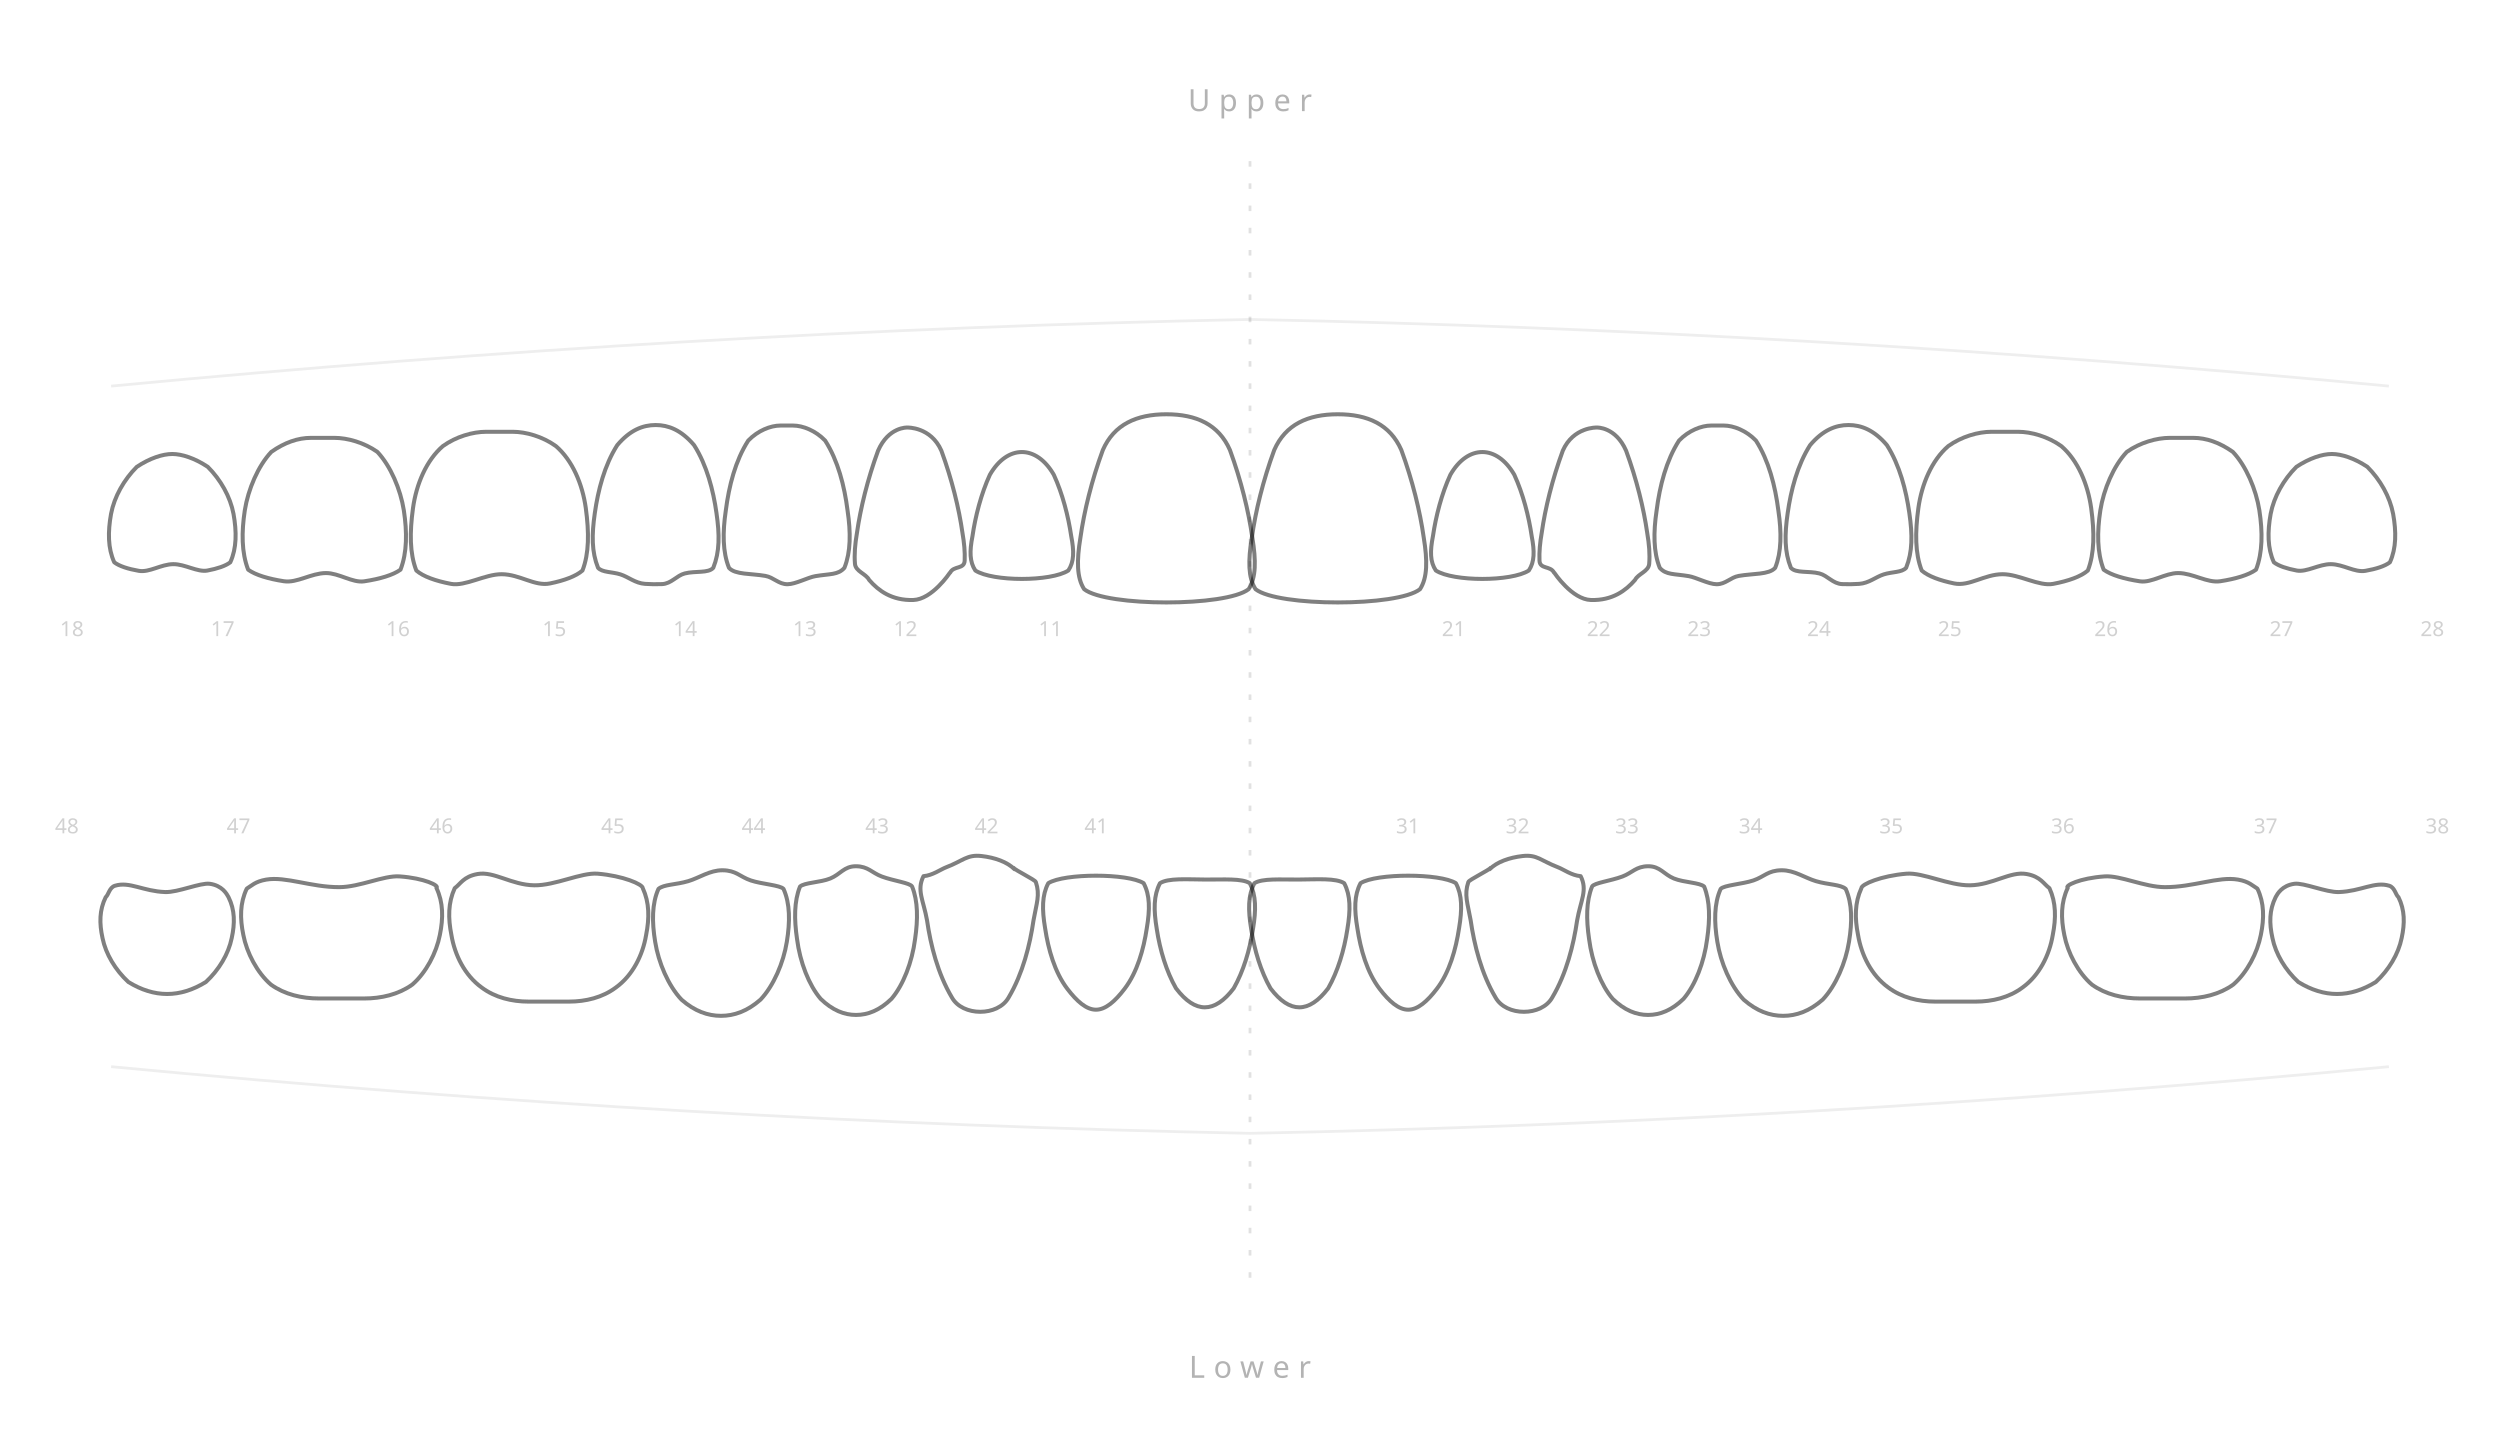
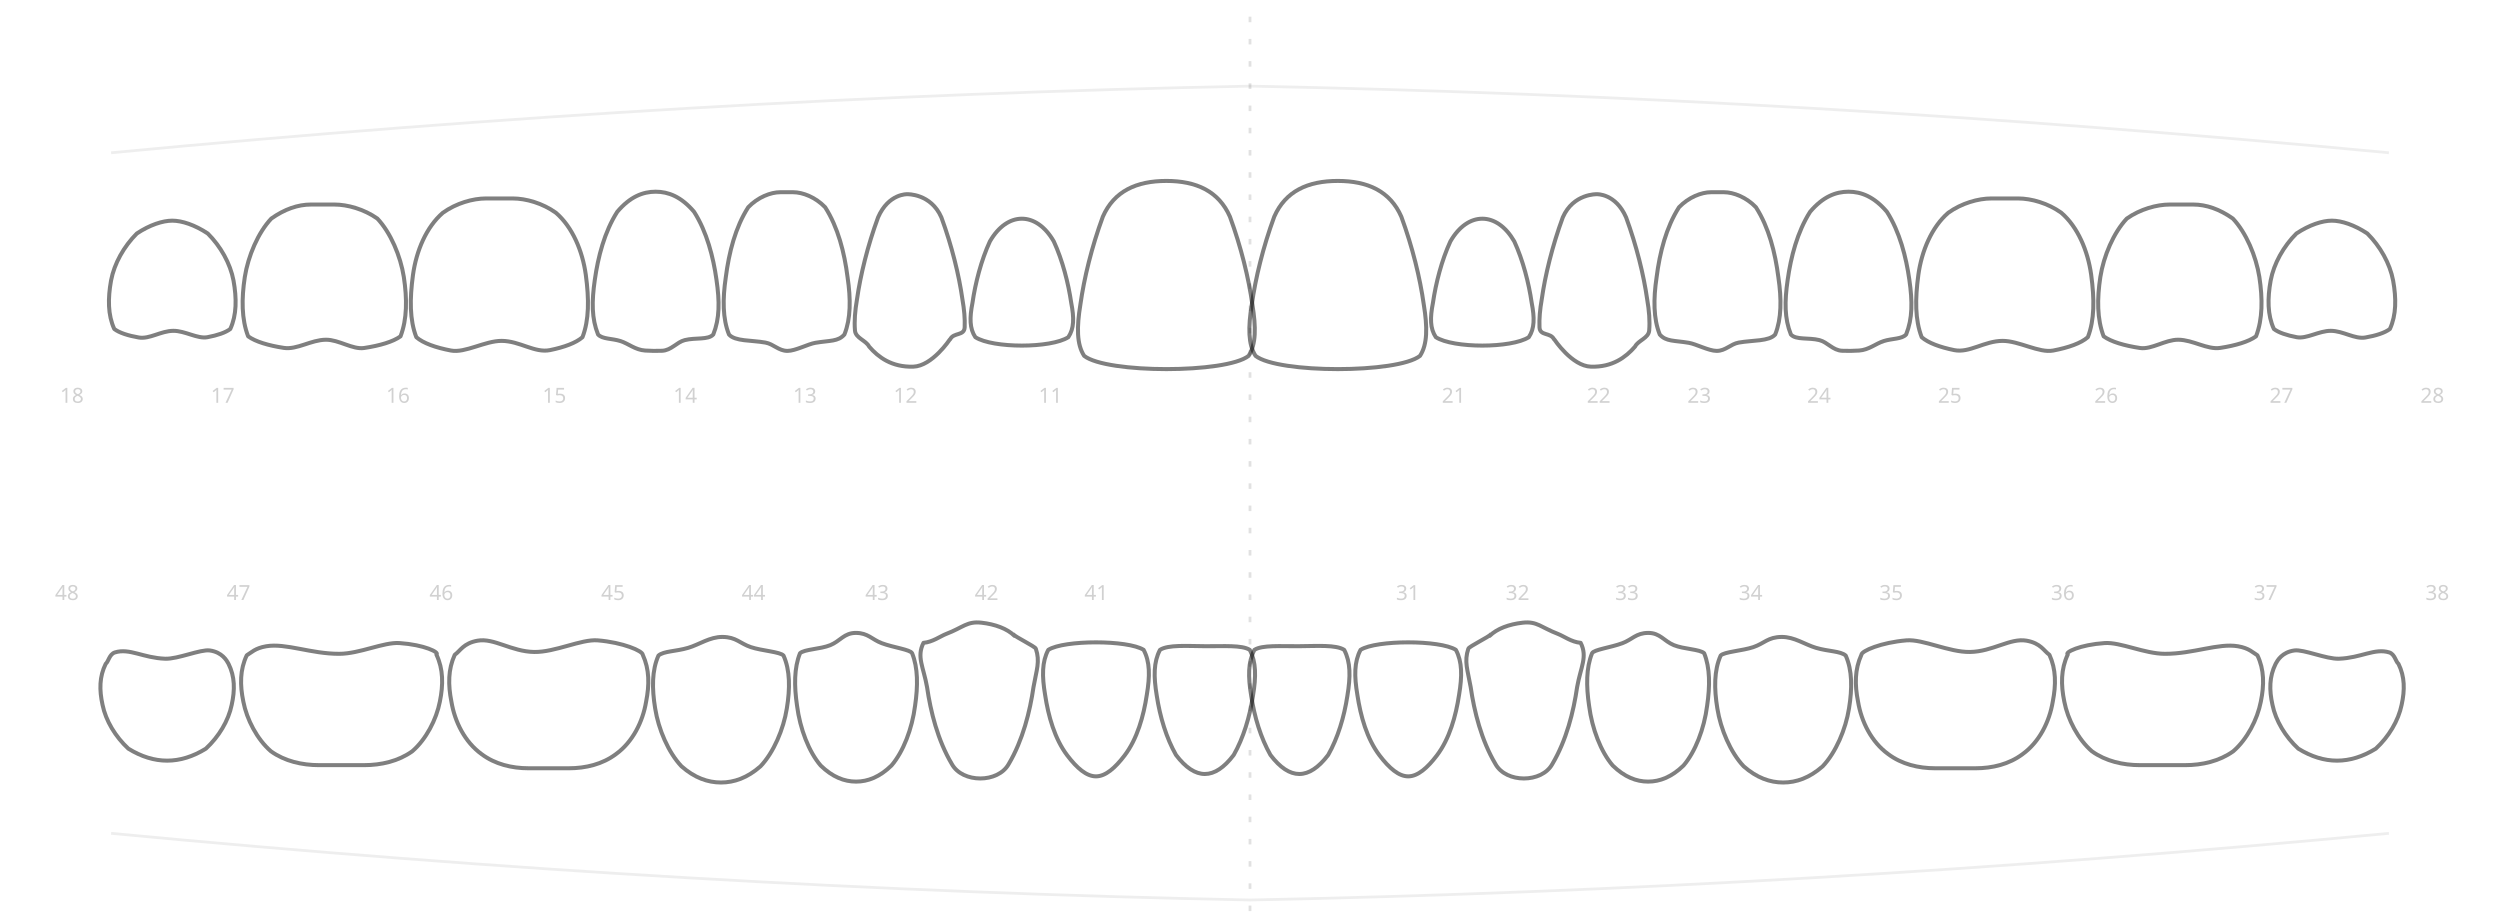
- <svg xmlns="http://www.w3.org/2000/svg" viewBox="0 0 900 520" fill="none" id="teeth-chart-root" class="teeth-chart" color="currentColor">
+ <svg xmlns="http://www.w3.org/2000/svg" viewBox="0 84 900 330.6" fill="none" id="teeth-chart-root" class="teeth-chart" color="currentColor">
  <style>
    .tooth { fill:transparent; stroke:currentColor; stroke-width:1.45; stroke-linejoin:round; stroke-linecap:round; cursor:pointer; opacity:0.5; transition:fill .2s,opacity .2s,stroke-width .2s; }
    .tooth:hover { opacity:0.9; stroke-width:1.9; }
    .tooth.is-selected { fill:var(--tooth-selected, currentColor); fill-opacity:var(--tooth-selected-opacity, 0.28); opacity:1; stroke-width:2.1; }
    .tooth.is-assigned { fill:var(--tooth-assigned, currentColor); fill-opacity:var(--tooth-assigned-opacity, 0.12); opacity:0.9; }
    .tooth.is-active-tooth { fill:var(--tooth-active, currentColor); fill-opacity:var(--tooth-active-opacity, 0.4); opacity:1; stroke-width:2.6; }
    .arch-label { font-family:"Space Grotesk",system-ui,sans-serif; font-size:11px; letter-spacing:.28em; text-transform:uppercase; fill:currentColor; opacity:0.3; }
    .tooth-label { font-family:"Space Grotesk",system-ui,sans-serif; font-size:7.5px; fill:currentColor; opacity:0.18; text-anchor:middle; pointer-events:none; }
    .gum-line { fill:none; stroke:currentColor; stroke-width:1; opacity:0.07; }
    .midline { stroke:currentColor; stroke-width:1; stroke-dasharray:2 6; opacity:0.12; }
  </style>
-   <defs>
-     <filter id="metal-tooth-shadow" x="-25%" y="-20%" width="150%" height="165%" color-interpolation-filters="sRGB">
-       <feGaussianBlur in="SourceAlpha" stdDeviation="1.25" result="softAlpha" />
-       <feOffset in="softAlpha" dx="0.8" dy="2" result="offsetAlpha" />
-       <feComponentTransfer in="offsetAlpha" result="softShadow">
-         <feFuncA type="linear" slope="0.34" />
-       </feComponentTransfer>
-       <feFlood flood-color="#34363a" flood-opacity="0.58" result="shadowTint" />
-       <feComposite in="shadowTint" in2="softShadow" operator="in" result="shadow" />
-       <feSpecularLighting in="SourceAlpha" surfaceScale="2.5" specularConstant="0.72" specularExponent="18" lighting-color="#ffffff" result="specular">
-         <feDistantLight azimuth="225" elevation="55" />
-       </feSpecularLighting>
-       <feComposite in="specular" in2="SourceAlpha" operator="in" result="specularClip" />
-       <feMerge>
-         <feMergeNode in="shadow" />
-         <feMergeNode in="SourceGraphic" />
-         <feMergeNode in="specularClip" />
-       </feMerge>
-     </filter>
-     <linearGradient id="surface-chrome-none" x1="0" y1="0" x2="1" y2="0" gradientUnits="objectBoundingBox">
-       <stop offset="0%" stop-color="#4c5962" />
-       <stop offset="12%" stop-color="#dce2e5" />
-       <stop offset="27%" stop-color="#7f8b92" />
-       <stop offset="43%" stop-color="#fbfdfe" />
-       <stop offset="57%" stop-color="#9da8ae" />
-       <stop offset="75%" stop-color="#e1e6e9" />
-       <stop offset="100%" stop-color="#46535b" />
-     </linearGradient>
-     <linearGradient id="surface-chrome-yellowgold" x1="0" y1="0" x2="1" y2="0" gradientUnits="objectBoundingBox">
-       <stop offset="0%" stop-color="#604b20" />
-       <stop offset="12%" stop-color="#c5a04c" />
-       <stop offset="27%" stop-color="#d9c37f" />
-       <stop offset="43%" stop-color="#fef4cb" />
-       <stop offset="57%" stop-color="#ae8534" />
-       <stop offset="75%" stop-color="#eacd78" />
-       <stop offset="100%" stop-color="#54421d" />
-     </linearGradient>
-     <linearGradient id="surface-chrome-whitegold" x1="0" y1="0" x2="1" y2="0" gradientUnits="objectBoundingBox">
-       <stop offset="0%" stop-color="#505b63" />
-       <stop offset="12%" stop-color="#dce1e4" />
-       <stop offset="27%" stop-color="#a4aeb4" />
-       <stop offset="43%" stop-color="#feffff" />
-       <stop offset="57%" stop-color="#939ea5" />
-       <stop offset="75%" stop-color="#e5e9eb" />
-       <stop offset="100%" stop-color="#465158" />
-     </linearGradient>
-     <linearGradient id="surface-chrome-rosegold" x1="0" y1="0" x2="1" y2="0" gradientUnits="objectBoundingBox">
-       <stop offset="0%" stop-color="#634547" />
-       <stop offset="12%" stop-color="#c8958f" />
-       <stop offset="27%" stop-color="#d6b7af" />
-       <stop offset="43%" stop-color="#fef4ed" />
-       <stop offset="57%" stop-color="#b27977" />
-       <stop offset="75%" stop-color="#e5b8b0" />
-       <stop offset="100%" stop-color="#5a3e40" />
-     </linearGradient>
-     <linearGradient id="surface-chrome-blackgold" x1="0" y1="0" x2="1" y2="0" gradientUnits="objectBoundingBox">
-       <stop offset="0%" stop-color="#23262b" />
-       <stop offset="12%" stop-color="#625f60" />
-       <stop offset="27%" stop-color="#797776" />
-       <stop offset="43%" stop-color="#cfc6bb" />
-       <stop offset="57%" stop-color="#5b5959" />
-       <stop offset="75%" stop-color="#898380" />
-       <stop offset="100%" stop-color="#1e2225" />
-     </linearGradient>
-     <linearGradient id="surface-chrome-silverplating" x1="0" y1="0" x2="1" y2="0" gradientUnits="objectBoundingBox">
-       <stop offset="0%" stop-color="#545f67" />
-       <stop offset="12%" stop-color="#e0e4e7" />
-       <stop offset="27%" stop-color="#a5afb4" />
-       <stop offset="43%" stop-color="#feffff" />
-       <stop offset="57%" stop-color="#949fa5" />
-       <stop offset="75%" stop-color="#e7ebed" />
-       <stop offset="100%" stop-color="#4a555c" />
-     </linearGradient>
-     <linearGradient id="surface-silver-none" x1="0" y1="0" x2="1" y2="0" gradientUnits="objectBoundingBox">
-       <stop offset="0%" stop-color="#6e777c" />
-       <stop offset="12%" stop-color="#f4f6f7" />
-       <stop offset="27%" stop-color="#adb5b9" />
-       <stop offset="43%" stop-color="#ffffff" />
-       <stop offset="57%" stop-color="#8e999f" />
-       <stop offset="75%" stop-color="#edf0f1" />
-       <stop offset="100%" stop-color="#626c71" />
-     </linearGradient>
-     <linearGradient id="surface-silver-yellowgold" x1="0" y1="0" x2="1" y2="0" gradientUnits="objectBoundingBox">
-       <stop offset="0%" stop-color="#675225" />
-       <stop offset="12%" stop-color="#cba450" />
-       <stop offset="27%" stop-color="#e3cc88" />
-       <stop offset="43%" stop-color="#fff4cc" />
-       <stop offset="57%" stop-color="#ab8231" />
-       <stop offset="75%" stop-color="#edcf7a" />
-       <stop offset="100%" stop-color="#5a4721" />
-     </linearGradient>
-     <linearGradient id="surface-silver-whitegold" x1="0" y1="0" x2="1" y2="0" gradientUnits="objectBoundingBox">
-       <stop offset="0%" stop-color="#576168" />
-       <stop offset="12%" stop-color="#e1e6e8" />
-       <stop offset="27%" stop-color="#aeb7bd" />
-       <stop offset="43%" stop-color="#ffffff" />
-       <stop offset="57%" stop-color="#909ba1" />
-       <stop offset="75%" stop-color="#e8ebed" />
-       <stop offset="100%" stop-color="#4c565d" />
-     </linearGradient>
-     <linearGradient id="surface-silver-rosegold" x1="0" y1="0" x2="1" y2="0" gradientUnits="objectBoundingBox">
-       <stop offset="0%" stop-color="#6a4b4d" />
-       <stop offset="12%" stop-color="#cd9993" />
-       <stop offset="27%" stop-color="#e0c1b7" />
-       <stop offset="43%" stop-color="#fff4ed" />
-       <stop offset="57%" stop-color="#af7674" />
-       <stop offset="75%" stop-color="#e8bab2" />
-       <stop offset="100%" stop-color="#604345" />
-     </linearGradient>
-     <linearGradient id="surface-silver-blackgold" x1="0" y1="0" x2="1" y2="0" gradientUnits="objectBoundingBox">
-       <stop offset="0%" stop-color="#2a2d30" />
-       <stop offset="12%" stop-color="#676364" />
-       <stop offset="27%" stop-color="#83807e" />
-       <stop offset="43%" stop-color="#cfc6bb" />
-       <stop offset="57%" stop-color="#585656" />
-       <stop offset="75%" stop-color="#8c8581" />
-       <stop offset="100%" stop-color="#24272a" />
-     </linearGradient>
-     <linearGradient id="surface-silver-silverplating" x1="0" y1="0" x2="1" y2="0" gradientUnits="objectBoundingBox">
-       <stop offset="0%" stop-color="#5b666d" />
-       <stop offset="12%" stop-color="#e5e9eb" />
-       <stop offset="27%" stop-color="#afb8bd" />
-       <stop offset="43%" stop-color="#ffffff" />
-       <stop offset="57%" stop-color="#919ca2" />
-       <stop offset="75%" stop-color="#eaedef" />
-       <stop offset="100%" stop-color="#505a61" />
-     </linearGradient>
-     <linearGradient id="surface-gold-none" x1="0" y1="0" x2="1" y2="0" gradientUnits="objectBoundingBox">
-       <stop offset="0%" stop-color="#78520c" />
-       <stop offset="12%" stop-color="#d5a83c" />
-       <stop offset="27%" stop-color="#f5df91" />
-       <stop offset="43%" stop-color="#fff5cb" />
-       <stop offset="57%" stop-color="#b98216" />
-       <stop offset="75%" stop-color="#f4d270" />
-       <stop offset="100%" stop-color="#714a0a" />
-     </linearGradient>
-     <linearGradient id="surface-gold-yellowgold" x1="0" y1="0" x2="1" y2="0" gradientUnits="objectBoundingBox">
-       <stop offset="0%" stop-color="#69490d" />
-       <stop offset="12%" stop-color="#c49327" />
-       <stop offset="27%" stop-color="#f3d67f" />
-       <stop offset="43%" stop-color="#fff2c0" />
-       <stop offset="57%" stop-color="#b47d13" />
-       <stop offset="75%" stop-color="#efc95d" />
-       <stop offset="100%" stop-color="#5e400b" />
-     </linearGradient>
-     <linearGradient id="surface-gold-whitegold" x1="0" y1="0" x2="1" y2="0" gradientUnits="objectBoundingBox">
-       <stop offset="0%" stop-color="#5a5950" />
-       <stop offset="12%" stop-color="#dad4bf" />
-       <stop offset="27%" stop-color="#bec1b4" />
-       <stop offset="43%" stop-color="#fffdf4" />
-       <stop offset="57%" stop-color="#999683" />
-       <stop offset="75%" stop-color="#e9e5d1" />
-       <stop offset="100%" stop-color="#4f4f46" />
-     </linearGradient>
-     <linearGradient id="surface-gold-rosegold" x1="0" y1="0" x2="1" y2="0" gradientUnits="objectBoundingBox">
-       <stop offset="0%" stop-color="#6c4335" />
-       <stop offset="12%" stop-color="#c6886a" />
-       <stop offset="27%" stop-color="#f0caaf" />
-       <stop offset="43%" stop-color="#fff2e2" />
-       <stop offset="57%" stop-color="#b87156" />
-       <stop offset="75%" stop-color="#e9b495" />
-       <stop offset="100%" stop-color="#643c2e" />
-     </linearGradient>
-     <linearGradient id="surface-gold-blackgold" x1="0" y1="0" x2="1" y2="0" gradientUnits="objectBoundingBox">
-       <stop offset="0%" stop-color="#2c2518" />
-       <stop offset="12%" stop-color="#60523a" />
-       <stop offset="27%" stop-color="#938976" />
-       <stop offset="43%" stop-color="#cfc4b0" />
-       <stop offset="57%" stop-color="#625138" />
-       <stop offset="75%" stop-color="#8d7f65" />
-       <stop offset="100%" stop-color="#282013" />
-     </linearGradient>
-     <linearGradient id="surface-gold-silverplating" x1="0" y1="0" x2="1" y2="0" gradientUnits="objectBoundingBox">
-       <stop offset="0%" stop-color="#5d5e55" />
-       <stop offset="12%" stop-color="#ded8c1" />
-       <stop offset="27%" stop-color="#bfc1b4" />
-       <stop offset="43%" stop-color="#fffdf4" />
-       <stop offset="57%" stop-color="#9b9784" />
-       <stop offset="75%" stop-color="#ebe6d2" />
-       <stop offset="100%" stop-color="#53534a" />
-     </linearGradient>
-     <linearGradient id="surface-titanium-none" x1="0" y1="0" x2="1" y2="0" gradientUnits="objectBoundingBox">
-       <stop offset="0%" stop-color="#35495b" />
-       <stop offset="12%" stop-color="#92a8b9" />
-       <stop offset="27%" stop-color="#d6e0e7" />
-       <stop offset="43%" stop-color="#f5f8fa" />
-       <stop offset="57%" stop-color="#7f99ad" />
-       <stop offset="75%" stop-color="#c0d0db" />
-       <stop offset="100%" stop-color="#304356" />
-     </linearGradient>
-     <linearGradient id="surface-titanium-yellowgold" x1="0" y1="0" x2="1" y2="0" gradientUnits="objectBoundingBox">
-       <stop offset="0%" stop-color="#5a471e" />
-       <stop offset="12%" stop-color="#b59342" />
-       <stop offset="27%" stop-color="#ecd692" />
-       <stop offset="43%" stop-color="#fdf3ca" />
-       <stop offset="57%" stop-color="#a88234" />
-       <stop offset="75%" stop-color="#e3c875" />
-       <stop offset="100%" stop-color="#4f3e1c" />
-     </linearGradient>
-     <linearGradient id="surface-titanium-whitegold" x1="0" y1="0" x2="1" y2="0" gradientUnits="objectBoundingBox">
-       <stop offset="0%" stop-color="#4b5761" />
-       <stop offset="12%" stop-color="#ccd4db" />
-       <stop offset="27%" stop-color="#b7c1c7" />
-       <stop offset="43%" stop-color="#fdfdfe" />
-       <stop offset="57%" stop-color="#8c9ba4" />
-       <stop offset="75%" stop-color="#dee4e8" />
-       <stop offset="100%" stop-color="#414d57" />
-     </linearGradient>
-     <linearGradient id="surface-titanium-rosegold" x1="0" y1="0" x2="1" y2="0" gradientUnits="objectBoundingBox">
-       <stop offset="0%" stop-color="#5e4146" />
-       <stop offset="12%" stop-color="#b78886" />
-       <stop offset="27%" stop-color="#eacac2" />
-       <stop offset="43%" stop-color="#fdf3ec" />
-       <stop offset="57%" stop-color="#ab7677" />
-       <stop offset="75%" stop-color="#deb3ad" />
-       <stop offset="100%" stop-color="#553a3f" />
-     </linearGradient>
-     <linearGradient id="surface-titanium-blackgold" x1="0" y1="0" x2="1" y2="0" gradientUnits="objectBoundingBox">
-       <stop offset="0%" stop-color="#1e2329" />
-       <stop offset="12%" stop-color="#515256" />
-       <stop offset="27%" stop-color="#8c8989" />
-       <stop offset="43%" stop-color="#cdc5ba" />
-       <stop offset="57%" stop-color="#555659" />
-       <stop offset="75%" stop-color="#827e7d" />
-       <stop offset="100%" stop-color="#191e24" />
-     </linearGradient>
-     <linearGradient id="surface-titanium-silverplating" x1="0" y1="0" x2="1" y2="0" gradientUnits="objectBoundingBox">
-       <stop offset="0%" stop-color="#4f5c66" />
-       <stop offset="12%" stop-color="#d0d8dd" />
-       <stop offset="27%" stop-color="#b8c2c7" />
-       <stop offset="43%" stop-color="#fdfdfe" />
-       <stop offset="57%" stop-color="#8e9ca5" />
-       <stop offset="75%" stop-color="#e0e6ea" />
-       <stop offset="100%" stop-color="#45515b" />
-     </linearGradient>
-   </defs>
  <text class="arch-label" x="450" y="40" text-anchor="middle">Upper</text>
  <text class="arch-label" x="450" y="496" text-anchor="middle">Lower</text>
  <line class="midline" x1="450" y1="58" x2="450" y2="462" />
  <path class="gum-line" d="M40,139 Q250,119 450,115 Q650,119 860,139" />
  <path class="gum-line" d="M40,384 Q250,404 450,408 Q650,404 860,384" />
  <g id="upper-arch">
    <path class="tooth" id="tooth-18" data-tooth="18" d="M 82.904 202.43 C 85.223 197.361 85.223 191.443 84.063 184.995 C 82.904 178.835 79.426 172.675 74.788 168.057 C 70.141 164.973 65.503 163.438 62.025 163.438 C 58.547 163.438 53.899 164.973 49.262 168.057 C 44.624 172.675 41.136 178.835 39.977 184.995 C 38.818 191.443 38.818 197.361 41.136 202.43 C 42.932 203.808 46.113 204.832 49.967 205.5 C 53.787 206.163 57.94 203.132 62.385 203.096 C 66.598 203.062 71.107 206.057 74.662 205.396 C 78.251 204.727 81.202 203.738 82.904 202.43" />
    <path class="tooth" id="tooth-17" data-tooth="17" d="M 144.186 205.079 C 146.57 198.873 146.57 191.56 145.378 183.726 C 144.186 176.148 140.611 167.735 135.843 162.679 C 131.066 159.315 125.106 157.63 120.339 157.63 C 117.955 157.63 113.178 157.63 111.986 157.63 C 107.218 157.63 102.441 159.315 97.673 162.679 C 92.906 167.735 89.33 176.148 88.128 183.726 C 86.937 191.56 86.937 198.873 89.33 205.079 C 91.973 207 96.634 208.388 102.194 209.244 C 106.897 209.968 112.001 206.339 117.313 206.301 C 122.011 206.267 126.924 209.907 131.101 209.277 C 136.758 208.425 141.509 207.026 144.186 205.079" />
    <path class="tooth" id="tooth-16" data-tooth="16" d="M 209.691 205.388 C 212.082 199.171 212.082 191.732 210.886 182.902 C 209.691 174.319 206.095 165.737 200.117 160.59 C 195.335 157.161 189.348 155.443 184.566 155.443 C 182.175 155.443 177.383 155.443 174.992 155.443 C 170.21 155.443 164.232 157.161 159.44 160.59 C 153.463 165.737 149.876 174.319 148.681 182.902 C 147.475 191.732 147.475 199.171 149.876 205.388 C 152.333 207.544 156.844 209.146 162.353 210.194 C 167.443 211.163 174.623 206.694 180.587 206.716 C 187.143 206.742 192.485 211.16 197.984 210.042 C 203.142 208.993 207.348 207.442 209.691 205.388" />
    <path class="tooth" id="tooth-15" data-tooth="15" d="M 256.782 204.406 C 259.085 198.664 259.085 192.601 257.929 184.682 C 256.782 176.535 254.47 167.487 249.864 160.249 C 245.258 154.821 240.643 153.011 236.038 153.011 C 231.423 153.011 226.818 154.821 222.213 160.249 C 217.598 167.487 215.294 176.535 214.139 184.682 C 212.991 192.601 212.991 198.664 215.294 204.406 C 216.799 206.122 220.319 205.812 223.359 206.781 C 226.274 207.711 228.666 209.95 232.225 210.194 C 234.235 210.331 236.289 210.358 238.316 210.277 C 241.689 210.141 243.587 207.185 246.508 206.442 C 250.38 205.458 254.983 206.457 256.782 204.406" />
    <path class="tooth" id="tooth-14" data-tooth="14" d="M 303.983 204.425 C 306.289 198.702 306.289 191.644 305.131 183.859 C 303.983 174.841 301.667 165.823 297.055 158.609 C 293.592 155.001 288.98 153.198 285.516 153.198 C 284.358 153.198 282.052 153.198 280.904 153.198 C 277.44 153.198 272.819 155.001 269.365 158.609 C 264.743 165.823 262.437 174.841 261.279 183.859 C 260.131 191.644 260.131 198.702 262.437 204.425 C 264.647 206.934 270.457 206.42 275.546 207.328 C 278.529 207.86 280.29 210.339 283.527 210.321 C 286.38 210.305 290.887 207.854 293.541 207.41 C 298.836 206.526 301.703 207.012 303.983 204.425" />
    <path class="tooth" id="tooth-13" data-tooth="13" d="M 342.048 206.152 C 343.337 203.576 347.141 205.032 347.283 201.823 C 347.42 198.734 347.103 195.378 346.48 191.804 C 345.22 182.952 342.68 172.599 338.89 162.239 C 335.09 153.603 326.617 153.913 326.617 153.913 C 326.617 153.913 319.9 153.603 316.11 162.239 C 312.31 172.599 309.78 182.952 308.51 191.804 C 307.812 195.838 307.501 199.596 307.792 203.004 C 308.026 205.751 311.759 206.522 312.888 208.777 C 316.235 212.649 321.074 216.224 328.756 216.001 C 335.601 215.802 341.935 206.211 341.935 206.211" />
    <path class="tooth" id="tooth-12" data-tooth="12" d="M 384.596 205.384 C 386.693 202.255 386.693 198.416 385.644 193.038 C 384.596 185.894 382.51 177.718 379.365 170.91 C 376.231 165.456 372.048 162.733 367.866 162.733 C 363.683 162.733 359.501 165.456 356.356 170.91 C 353.222 177.718 351.125 185.894 350.088 193.038 C 349.04 198.416 349.04 202.255 351.125 205.384 C 357.405 209.423 378.329 209.423 384.596 205.384" />
    <path class="tooth" id="tooth-11" data-tooth="11" d="M 449.499 212.112 C 452.192 207.962 452.192 201.807 450.85 193.601 C 449.499 184.045 446.814 173.023 442.77 161.995 C 438.734 152.811 430.663 149.135 419.898 149.135 C 409.133 149.135 401.061 152.811 397.026 161.995 C 392.981 173.023 390.297 184.045 388.945 193.601 C 387.603 201.807 387.603 207.962 390.297 212.112 C 398.368 218.469 441.428 218.469 449.499 212.112" />
    <path class="tooth" id="tooth-21" data-tooth="21" d="M 452.001 212.112 C 449.308 207.962 449.308 201.807 450.65 193.601 C 452.001 184.045 454.686 173.023 458.73 161.995 C 462.766 152.811 470.837 149.135 481.602 149.135 C 492.367 149.135 500.439 152.811 504.474 161.995 C 508.519 173.023 511.203 184.045 512.555 193.601 C 513.897 201.807 513.897 207.962 511.203 212.112 C 503.132 218.469 460.072 218.469 452.001 212.112" />
    <path class="tooth" id="tooth-22" data-tooth="22" d="M 516.904 205.384 C 514.807 202.255 514.807 198.416 515.856 193.038 C 516.904 185.894 518.99 177.718 522.135 170.91 C 525.269 165.456 529.452 162.733 533.634 162.733 C 537.817 162.733 541.999 165.456 545.144 170.91 C 548.278 177.718 550.375 185.894 551.412 193.038 C 552.46 198.416 552.46 202.255 550.375 205.384 C 544.095 209.423 523.171 209.423 516.904 205.384" />
    <path class="tooth" id="tooth-23" data-tooth="23" d="M 559.452 206.152 C 558.163 203.576 554.359 205.032 554.217 201.823 C 554.08 198.734 554.397 195.378 555.02 191.804 C 556.28 182.952 558.82 172.599 562.61 162.239 C 566.41 153.603 574.883 153.913 574.883 153.913 C 574.883 153.913 581.6 153.603 585.39 162.239 C 589.19 172.599 591.72 182.952 592.99 191.804 C 593.688 195.838 593.999 199.596 593.708 203.004 C 593.474 205.751 589.741 206.522 588.612 208.777 C 585.265 212.649 580.426 216.224 572.744 216.001 C 565.899 215.802 559.565 206.211 559.565 206.211" />
    <path class="tooth" id="tooth-24" data-tooth="24" d="M 597.517 204.425 C 595.211 198.702 595.211 191.644 596.369 183.859 C 597.517 174.841 599.833 165.823 604.445 158.609 C 607.908 155.001 612.52 153.198 615.984 153.198 C 617.142 153.198 619.448 153.198 620.596 153.198 C 624.06 153.198 628.681 155.001 632.135 158.609 C 636.757 165.823 639.063 174.841 640.221 183.859 C 641.369 191.644 641.369 198.702 639.063 204.425 C 636.853 206.934 631.043 206.42 625.954 207.328 C 622.971 207.86 621.21 210.339 617.973 210.321 C 615.12 210.305 610.613 207.854 607.959 207.41 C 602.664 206.526 599.797 207.012 597.517 204.425" />
    <path class="tooth" id="tooth-25" data-tooth="25" d="M 644.718 204.406 C 642.415 198.664 642.415 192.601 643.571 184.682 C 644.718 176.535 647.03 167.487 651.636 160.249 C 656.242 154.821 660.857 153.011 665.462 153.011 C 670.077 153.011 674.682 154.821 679.287 160.249 C 683.902 167.487 686.206 176.535 687.361 184.682 C 688.509 192.601 688.509 198.664 686.206 204.406 C 684.701 206.122 681.181 205.812 678.141 206.781 C 675.226 207.711 672.834 209.95 669.275 210.194 C 667.265 210.331 665.211 210.358 663.184 210.277 C 659.811 210.141 657.913 207.185 654.992 206.442 C 651.12 205.458 646.517 206.457 644.718 204.406" />
    <path class="tooth" id="tooth-26" data-tooth="26" d="M 691.809 205.388 C 689.418 199.171 689.418 191.732 690.614 182.902 C 691.809 174.319 695.405 165.737 701.383 160.59 C 706.165 157.161 712.152 155.443 716.934 155.443 C 719.325 155.443 724.117 155.443 726.508 155.443 C 731.29 155.443 737.268 157.161 742.06 160.59 C 748.037 165.737 751.624 174.319 752.819 182.902 C 754.025 191.732 754.025 199.171 751.624 205.388 C 749.167 207.544 744.656 209.146 739.147 210.194 C 734.057 211.163 726.877 206.694 720.913 206.716 C 714.357 206.742 709.015 211.16 703.516 210.042 C 698.358 208.993 694.152 207.442 691.809 205.388" />
    <path class="tooth" id="tooth-27" data-tooth="27" d="M 757.314 205.079 C 754.93 198.873 754.93 191.56 756.122 183.726 C 757.314 176.148 760.889 167.735 765.657 162.679 C 770.434 159.315 776.394 157.63 781.161 157.63 C 783.545 157.63 788.322 157.63 789.514 157.63 C 794.282 157.63 799.059 159.315 803.827 162.679 C 808.594 167.735 812.17 176.148 813.372 183.726 C 814.563 191.56 814.563 198.873 812.17 205.079 C 809.527 207 804.866 208.388 799.306 209.244 C 794.603 209.968 789.499 206.339 784.187 206.301 C 779.489 206.267 774.576 209.907 770.399 209.277 C 764.742 208.425 759.991 207.026 757.314 205.079" />
    <path class="tooth" id="tooth-28" data-tooth="28" d="M 818.596 202.43 C 816.277 197.361 816.277 191.443 817.437 184.995 C 818.596 178.835 822.074 172.675 826.712 168.057 C 831.359 164.973 835.997 163.438 839.475 163.438 C 842.953 163.438 847.601 164.973 852.238 168.057 C 856.876 172.675 860.364 178.835 861.523 184.995 C 862.682 191.443 862.682 197.361 860.364 202.43 C 858.568 203.808 855.387 204.832 851.533 205.5 C 847.713 206.163 843.56 203.132 839.115 203.096 C 834.902 203.062 830.393 206.057 826.838 205.396 C 823.249 204.727 820.298 203.738 818.596 202.43" />
  </g>
  <g id="lower-arch">
    <path class="tooth" id="tooth-48" data-tooth="48" d="M 82.255 322.948 C 84.587 327.637 84.587 332.391 83.416 337.717 C 82.255 343.464 78.77 349.212 74.115 353.518 C 69.468 356.392 64.813 357.832 60.167 357.832 C 55.512 357.832 50.866 356.392 46.21 353.518 C 41.555 349.212 38.07 343.464 36.908 337.717 C 35.747 332.391 35.747 327.637 38.07 322.948 C 39.052 322.21 39.361 319.497 41.374 318.872 C 46.629 317.241 51.53 320.86 59.478 321.14 C 64.076 321.301 72.172 317.699 75.529 318.166 C 79.95 318.782 81.605 321.743 82.255 322.948" />
    <path class="tooth" id="tooth-47" data-tooth="47" d="M 157.11 319.641 C 159.6 324.935 159.6 330.49 158.35 336.583 C 157.11 343.015 153.39 350.161 148.42 354.453 C 143.46 358.026 137.25 359.453 131.04 359.453 C 127.32 359.453 117.39 359.453 114.91 359.453 C 108.7 359.453 102.49 358.026 97.53 354.453 C 92.56 350.161 88.84 343.015 87.6 336.583 C 86.36 330.563 86.36 325.105 88.84 319.903 C 90.488 318.933 91.815 317.345 95.836 316.657 C 102.887 315.449 111.965 319.406 122.14 319.374 C 129.52 319.351 138.128 315.114 143.818 315.502 C 152.756 316.112 158.347 318.87 157.11 319.641" />
    <path class="tooth" id="tooth-46" data-tooth="46" d="M 231.394 319.725 C 233.809 324.98 233.809 330.507 232.602 336.599 C 231.394 343.863 227.763 351.126 221.727 355.489 C 216.888 359.12 210.843 360.577 204.807 360.577 C 201.175 360.577 192.715 360.577 190.301 360.577 C 184.255 360.577 178.219 359.12 173.381 355.489 C 167.335 351.126 163.713 343.863 162.506 336.599 C 161.299 330.507 161.299 324.98 163.713 319.725 C 165.717 318.328 166.807 315.555 171.946 314.644 C 177.839 313.6 184.122 318.577 192.321 318.709 C 199.835 318.831 209.258 314.045 215.146 314.528 C 224.262 315.274 231.394 318.344 231.394 319.725" />
    <path class="tooth" id="tooth-45" data-tooth="45" d="M 282.064 320.006 C 284.441 325.311 284.441 331.85 283.257 339.053 C 282.064 346.546 278.514 354.876 273.78 359.869 C 269.036 364.038 264.293 365.7 259.559 365.7 C 254.815 365.7 250.081 364.038 245.337 359.869 C 240.603 354.876 237.043 346.546 235.86 339.053 C 234.676 331.85 234.676 325.311 237.043 320.006 C 238.928 318.36 243.299 318.543 247.772 317.214 C 251.703 316.047 255.549 313.257 260.102 313.297 C 265.066 313.34 266.324 315.62 270.314 316.968 C 274.216 318.286 280.889 318.657 282.064 320.006" />
    <path class="tooth" id="tooth-44" data-tooth="44" d="M 328.362 319.173 C 330.484 324.439 330.484 330.915 329.423 338.102 C 328.362 346.364 325.179 354.634 320.926 359.589 C 316.682 363.72 312.43 365.377 308.185 365.377 C 303.933 365.377 299.688 363.72 295.436 359.589 C 291.183 354.634 288 346.364 286.939 338.102 C 285.878 330.915 285.878 324.439 288 319.173 C 289.51 317.716 295.292 317.73 298.905 316.254 C 302.484 314.79 303.881 311.83 308.136 311.848 C 312.514 311.867 313.866 314.203 317.424 315.541 C 321.653 317.13 327.754 317.851 328.362 319.173" />
    <path class="tooth" id="tooth-43" data-tooth="43" d="M 364.927 312.442 C 365.292 313.168 372.628 316.731 372.892 317.51 C 374.476 322.174 373.15 325.111 372.056 331.364 C 370.78 340.149 368.218 350.479 363.115 359.084 C 359.277 365.971 346.508 365.971 342.68 359.084 C 337.566 350.479 335.014 340.149 333.738 331.364 C 332.452 324.067 329.9 320.492 332.462 315.418 C 335.706 315.164 338.604 312.992 340.622 312.219 C 346.782 309.856 348.117 307.587 353.337 308.171 C 358.142 308.708 362.611 310.307 365.227 312.924" />
    <path class="tooth" id="tooth-42" data-tooth="42" d="M 411.702 317.945 C 413.996 322.256 413.996 327.371 412.844 334.181 C 411.702 341.74 409.416 349.992 404.837 355.992 C 401.408 360.489 397.98 363.49 394.543 363.49 C 391.115 363.49 387.678 360.489 384.25 355.992 C 379.67 349.992 377.385 341.74 376.242 334.181 C 375.099 327.371 375.099 322.256 377.385 317.945 C 383.107 314.348 405.988 314.348 411.702 317.945" />
    <path class="tooth" id="tooth-41" data-tooth="41" d="M 449.914 317.952 C 452.22 322.348 452.22 327.559 451.067 334.477 C 449.914 342.091 447.599 349.699 444.14 355.788 C 440.681 360.352 437.212 362.637 433.753 362.637 C 430.285 362.637 426.826 360.352 423.358 355.788 C 419.898 349.699 417.592 342.091 416.439 334.477 C 415.286 327.559 415.286 322.348 417.592 317.952 C 420.551 316.064 427.212 316.585 434.024 316.635 C 440.483 316.682 447.104 316.162 449.914 317.952" />
    <path class="tooth" id="tooth-31" data-tooth="31" d="M 451.586 317.952 C 449.28 322.348 449.28 327.559 450.433 334.477 C 451.586 342.091 453.901 349.699 457.36 355.788 C 460.819 360.352 464.288 362.637 467.747 362.637 C 471.215 362.637 474.674 360.352 478.142 355.788 C 481.602 349.699 483.908 342.091 485.061 334.477 C 486.214 327.559 486.214 322.348 483.908 317.952 C 480.949 316.064 474.288 316.585 467.476 316.635 C 461.017 316.682 454.396 316.162 451.586 317.952" />
    <path class="tooth" id="tooth-32" data-tooth="32" d="M 489.798 317.945 C 487.504 322.256 487.504 327.371 488.656 334.181 C 489.798 341.74 492.084 349.992 496.663 355.992 C 500.092 360.489 503.52 363.49 506.957 363.49 C 510.385 363.49 513.822 360.489 517.25 355.992 C 521.83 349.992 524.115 341.74 525.258 334.181 C 526.401 327.371 526.401 322.256 524.115 317.945 C 518.393 314.348 495.512 314.348 489.798 317.945" />
    <path class="tooth" id="tooth-33" data-tooth="33" d="M 536.573 312.442 C 536.208 313.168 528.872 316.731 528.608 317.51 C 527.024 322.174 528.35 325.111 529.444 331.364 C 530.72 340.149 533.282 350.479 538.385 359.084 C 542.223 365.971 554.992 365.971 558.82 359.084 C 563.934 350.479 566.486 340.149 567.762 331.364 C 569.048 324.067 571.6 320.492 569.038 315.418 C 565.794 315.164 562.896 312.992 560.878 312.219 C 554.718 309.856 553.383 307.587 548.163 308.171 C 543.358 308.708 538.889 310.307 536.273 312.924" />
    <path class="tooth" id="tooth-34" data-tooth="34" d="M 573.138 319.173 C 571.016 324.439 571.016 330.915 572.077 338.102 C 573.138 346.364 576.321 354.634 580.574 359.589 C 584.818 363.72 589.07 365.377 593.315 365.377 C 597.567 365.377 601.812 363.72 606.064 359.589 C 610.317 354.634 613.5 346.364 614.561 338.102 C 615.622 330.915 615.622 324.439 613.5 319.173 C 611.99 317.716 606.208 317.73 602.595 316.254 C 599.016 314.79 597.619 311.83 593.364 311.848 C 588.986 311.867 587.634 314.203 584.076 315.541 C 579.847 317.13 573.746 317.851 573.138 319.173" />
    <path class="tooth" id="tooth-35" data-tooth="35" d="M 619.436 320.006 C 617.059 325.311 617.059 331.85 618.243 339.053 C 619.436 346.546 622.986 354.876 627.72 359.869 C 632.464 364.038 637.207 365.7 641.941 365.7 C 646.685 365.7 651.419 364.038 656.163 359.869 C 660.897 354.876 664.457 346.546 665.64 339.053 C 666.824 331.85 666.824 325.311 664.457 320.006 C 662.572 318.36 658.201 318.543 653.728 317.214 C 649.797 316.047 645.951 313.257 641.398 313.297 C 636.434 313.34 635.176 315.62 631.186 316.968 C 627.284 318.286 620.611 318.657 619.436 320.006" />
    <path class="tooth" id="tooth-36" data-tooth="36" d="M 670.106 319.725 C 667.691 324.98 667.691 330.507 668.898 336.599 C 670.106 343.863 673.737 351.126 679.773 355.489 C 684.612 359.12 690.657 360.577 696.693 360.577 C 700.325 360.577 708.785 360.577 711.199 360.577 C 717.245 360.577 723.281 359.12 728.119 355.489 C 734.165 351.126 737.787 343.863 738.994 336.599 C 740.201 330.507 740.201 324.98 737.787 319.725 C 735.783 318.328 734.693 315.555 729.554 314.644 C 723.661 313.6 717.378 318.577 709.179 318.709 C 701.665 318.831 692.242 314.045 686.354 314.528 C 677.238 315.274 670.106 318.344 670.106 319.725" />
    <path class="tooth" id="tooth-37" data-tooth="37" d="M 744.39 319.641 C 741.9 324.935 741.9 330.49 743.15 336.583 C 744.39 343.015 748.11 350.161 753.08 354.453 C 758.04 358.026 764.25 359.453 770.46 359.453 C 774.18 359.453 784.11 359.453 786.59 359.453 C 792.8 359.453 799.01 358.026 803.97 354.453 C 808.94 350.161 812.66 343.015 813.9 336.583 C 815.14 330.563 815.14 325.105 812.66 319.903 C 811.012 318.933 809.685 317.345 805.664 316.657 C 798.613 315.449 789.535 319.406 779.36 319.374 C 771.98 319.351 763.372 315.114 757.682 315.502 C 748.744 316.112 743.153 318.87 744.39 319.641" />
    <path class="tooth" id="tooth-38" data-tooth="38" d="M 819.245 322.948 C 816.913 327.637 816.913 332.391 818.084 337.717 C 819.245 343.464 822.73 349.212 827.385 353.518 C 832.032 356.392 836.687 357.832 841.333 357.832 C 845.988 357.832 850.634 356.392 855.29 353.518 C 859.945 349.212 863.43 343.464 864.592 337.717 C 865.753 332.391 865.753 327.637 863.43 322.948 C 862.448 322.21 862.139 319.497 860.126 318.872 C 854.871 317.241 849.97 320.86 842.022 321.14 C 837.424 321.301 829.328 317.699 825.971 318.166 C 821.55 318.782 819.895 321.743 819.245 322.948" />
  </g>
  <text class="tooth-label" x="25.871" y="229" text-anchor="middle">18</text>
  <text class="tooth-label" x="80.171" y="229" text-anchor="middle">17</text>
  <text class="tooth-label" x="143.271" y="229" text-anchor="middle">16</text>
  <text class="tooth-label" x="199.571" y="229" text-anchor="middle">15</text>
  <text class="tooth-label" x="246.671" y="229" text-anchor="middle">14</text>
  <text class="tooth-label" x="289.771" y="229" text-anchor="middle">13</text>
  <text class="tooth-label" x="325.971" y="229" text-anchor="middle">12</text>
  <text class="tooth-label" x="378.171" y="229" text-anchor="middle">11</text>
  <text class="tooth-label" x="523.329" y="229" text-anchor="middle">21</text>
  <text class="tooth-label" x="575.529" y="229" text-anchor="middle">22</text>
  <text class="tooth-label" x="611.729" y="229" text-anchor="middle">23</text>
  <text class="tooth-label" x="654.829" y="229" text-anchor="middle">24</text>
  <text class="tooth-label" x="701.929" y="229" text-anchor="middle">25</text>
  <text class="tooth-label" x="758.229" y="229" text-anchor="middle">26</text>
  <text class="tooth-label" x="821.329" y="229" text-anchor="middle">27</text>
  <text class="tooth-label" x="875.629" y="229" text-anchor="middle">28</text>
  <text class="tooth-label" x="24.071" y="300" text-anchor="middle">48</text>
  <text class="tooth-label" x="85.871" y="300" text-anchor="middle">47</text>
  <text class="tooth-label" x="158.871" y="300" text-anchor="middle">46</text>
  <text class="tooth-label" x="220.671" y="300" text-anchor="middle">45</text>
  <text class="tooth-label" x="271.271" y="300" text-anchor="middle">44</text>
  <text class="tooth-label" x="315.771" y="300" text-anchor="middle">43</text>
  <text class="tooth-label" x="355.171" y="300" text-anchor="middle">42</text>
  <text class="tooth-label" x="394.671" y="300" text-anchor="middle">41</text>
  <text class="tooth-label" x="506.829" y="300" text-anchor="middle">31</text>
  <text class="tooth-label" x="546.329" y="300" text-anchor="middle">32</text>
  <text class="tooth-label" x="585.729" y="300" text-anchor="middle">33</text>
  <text class="tooth-label" x="630.229" y="300" text-anchor="middle">34</text>
  <text class="tooth-label" x="680.829" y="300" text-anchor="middle">35</text>
  <text class="tooth-label" x="742.629" y="300" text-anchor="middle">36</text>
  <text class="tooth-label" x="815.629" y="300" text-anchor="middle">37</text>
  <text class="tooth-label" x="877.429" y="300" text-anchor="middle">38</text>
</svg>
